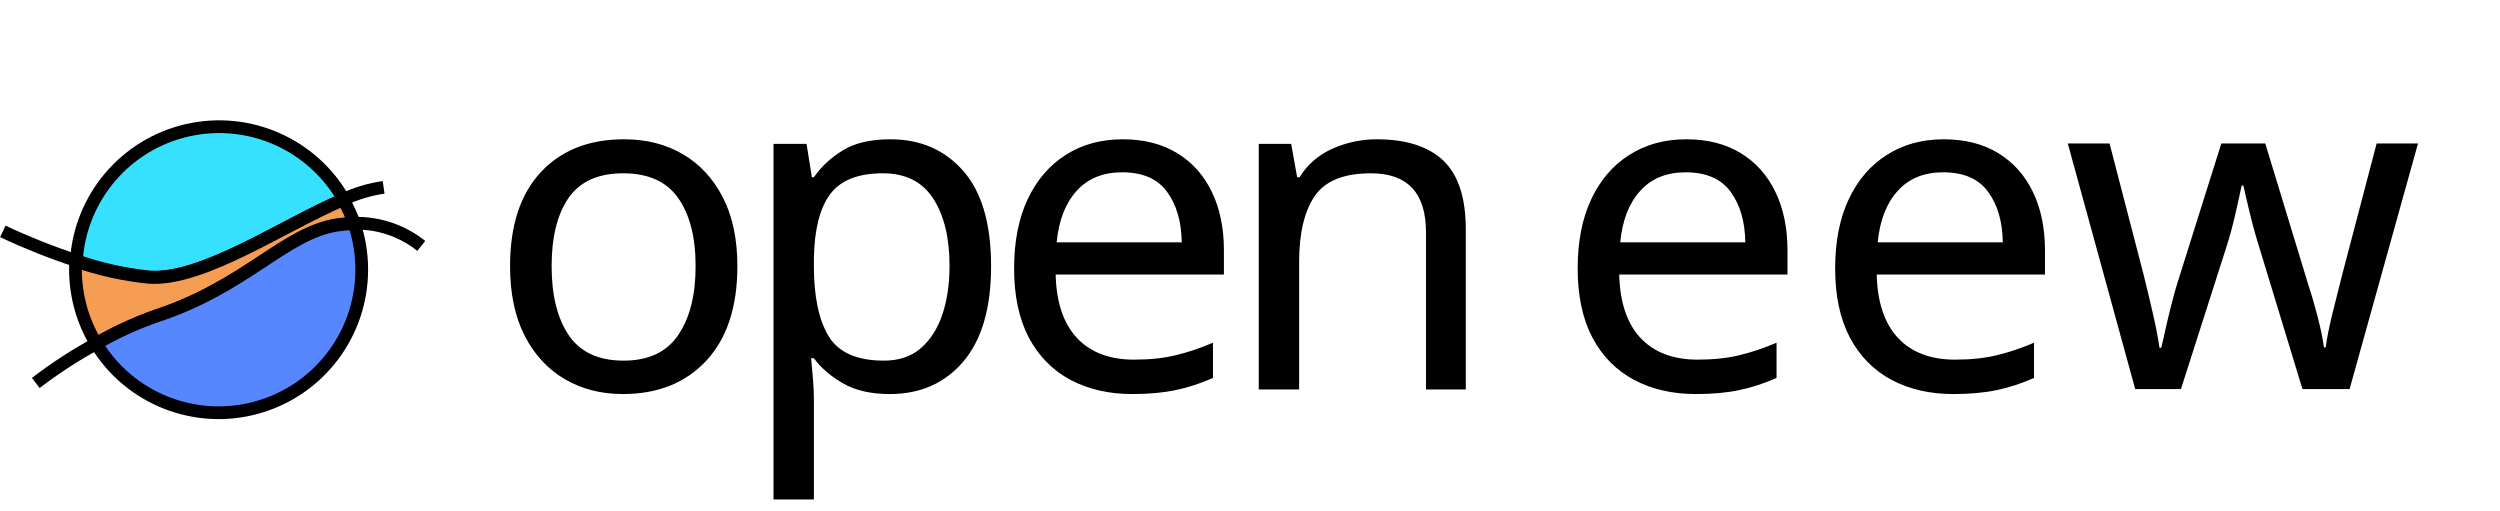
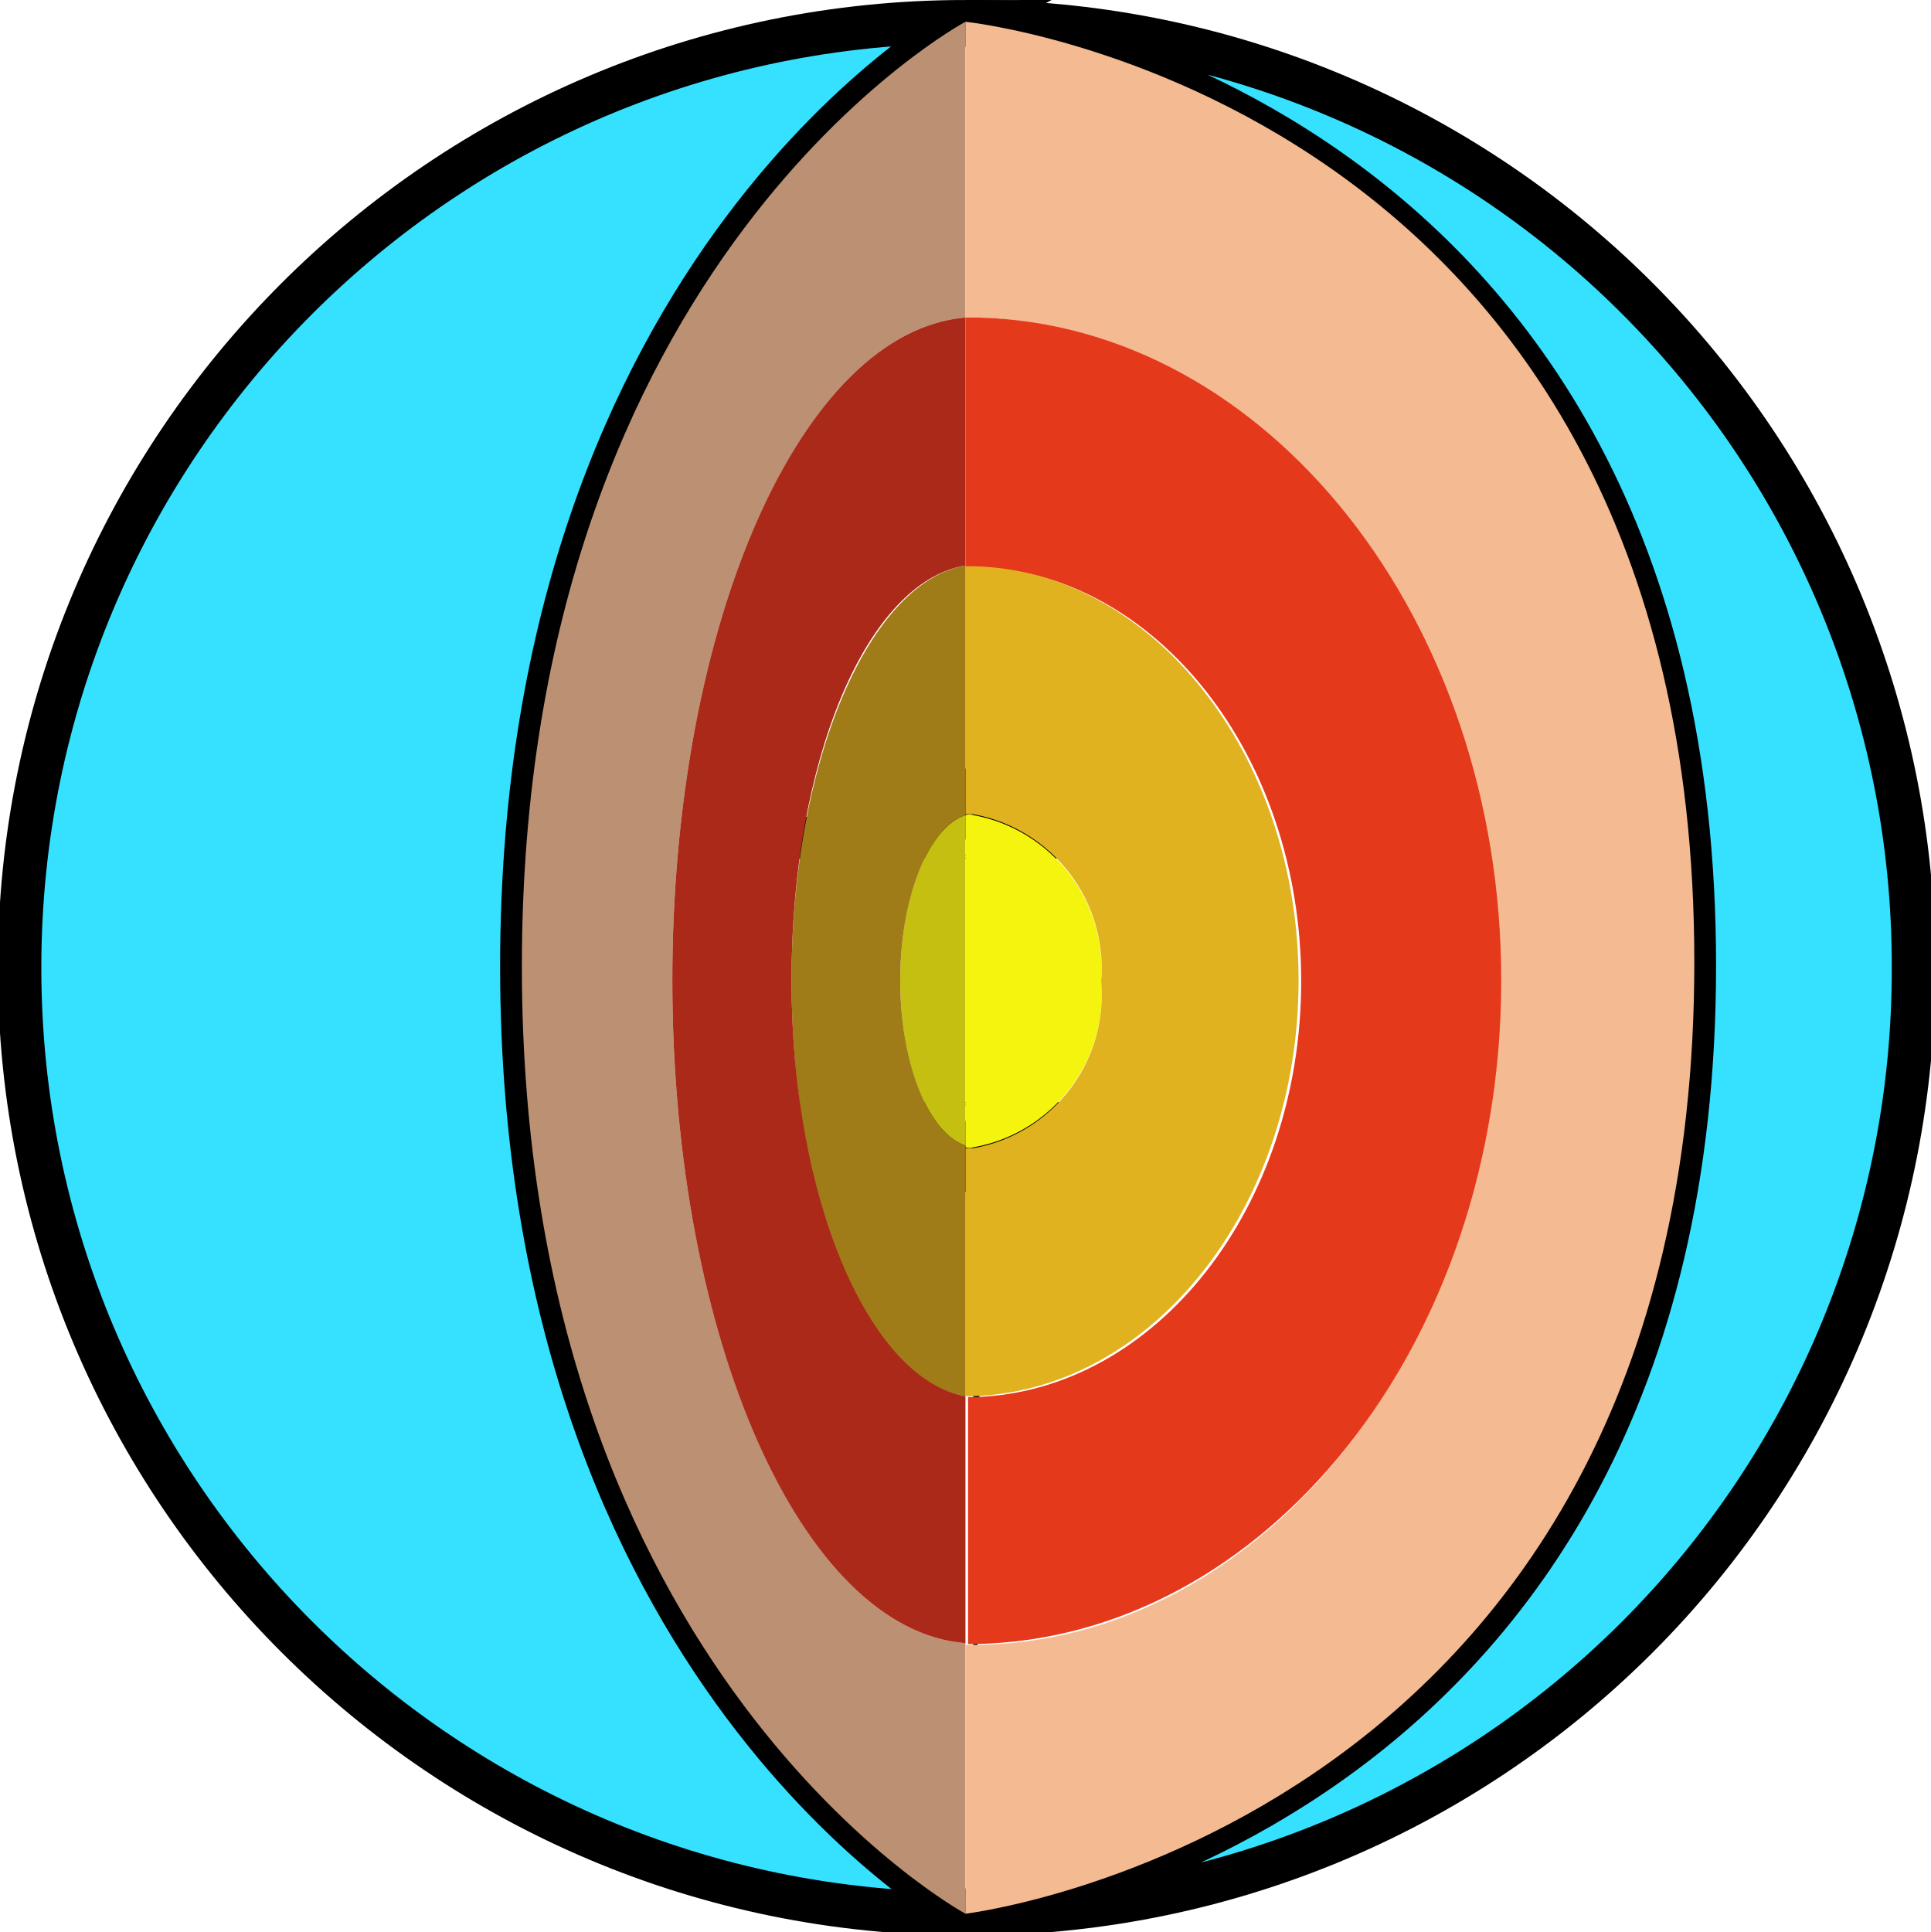
- <svg xmlns="http://www.w3.org/2000/svg" viewBox="0 0 196.42 40.07">
+ <svg xmlns="http://www.w3.org/2000/svg" viewBox="0 0 22.2 22.21">
  <defs>
-     <style>.cls-1{fill:none;}.cls-1,.cls-2,.cls-3,.cls-4{stroke:#000;stroke-miterlimit:10;}.cls-2{fill:#35e1ff;}.cls-3{fill:#f59d52;}.cls-4{fill:#5787ff;}.cls-5,.cls-6{font-size:36px;}.cls-5{font-family:Montserrat-Regular, Montserrat;letter-spacing:-0.06em;}.cls-6{font-family:Montserrat-Medium, Montserrat;font-weight:500;letter-spacing:-0.05em;}.cls-7{letter-spacing:-0.06em;}</style>
+     <style>.cls-1,.cls-2{fill:none;}.cls-1,.cls-2,.cls-3{stroke:#000;stroke-miterlimit:10;}.cls-2{stroke-width:0.25px;}.cls-3{fill:#35e1ff;stroke-width:0.5px;}.cls-4{fill:#bc9173;}.cls-5{fill:#f4ba92;}.cls-6{fill:#c4bf10;}.cls-7{fill:#f4f40f;}.cls-8{fill:#e0b220;}.cls-9{fill:#a07c18;}.cls-10{fill:#aa2918;}.cls-11{fill:#e5391c;}</style>
  </defs>
  <g id="Layer_2" data-name="Layer 2">
    <g id="Layer_1-2" data-name="Layer 1">
-       <path class="cls-1" d="M30.14,14.72a11.29,11.29,0,0,0-3.15.94" />
-       <path class="cls-1" d="M.22,18.18A50.89,50.89,0,0,0,6,20.48" />
-       <path class="cls-1" d="M27.83,17.54a8.15,8.15,0,0,1,5.27,1.78" />
-       <path class="cls-1" d="M2.81,30.09A36.17,36.17,0,0,1,7.56,27" />
-       <path class="cls-2" d="M27,15.66c-4.71,2-11,6.39-15.26,6.1A25.18,25.18,0,0,1,6,20.48a11.24,11.24,0,0,1,21-4.82Z" />
-       <path class="cls-3" d="M27.83,17.54a11.22,11.22,0,0,0-1.36.12c-4.1.66-7.16,4.83-14.14,7.13A27.56,27.56,0,0,0,7.56,27a11.21,11.21,0,0,1-1.63-5.83c0-.22,0-.44,0-.66a25.18,25.18,0,0,0,5.78,1.28c4.22.29,10.55-4.11,15.26-6.1A11.81,11.81,0,0,1,27.83,17.54Z" />
-       <path class="cls-4" d="M28.42,21.14A11.24,11.24,0,0,1,7.56,27a27.56,27.56,0,0,1,4.77-2.18c7-2.3,10-6.47,14.14-7.13a11.22,11.22,0,0,1,1.36-.12A11.27,11.27,0,0,1,28.42,21.14Z" />
-       <text class="cls-5" transform="translate(38.09 30.6)">open</text>
-       <text class="cls-6" transform="translate(121.97 30.6)">e<tspan class="cls-7" x="20.23" y="0">e</tspan>
-         <tspan x="40.1" y="0">w</tspan>
-       </text>
+       <path class="cls-1" d="M11.1,13.17v0h.09A.15.15,0,0,1,11.1,13.17Zm0-3.83v0a.15.15,0,0,1,.09,0Zm0,0v0a.15.15,0,0,1,.09,0Zm0,3.83v0h.09A.15.15,0,0,1,11.1,13.17Zm0-9.53h0Zm0,15.25v0h0Zm0-2.84h0Zm0-9.56h0Zm0,6.68v0h.09A.15.15,0,0,1,11.1,13.17Zm0-3.83v0a.15.15,0,0,1,.09,0Zm0,9.55v0h0Zm0-2.84h0Zm0-9.56h0Zm0,6.68v0h.09A.15.15,0,0,1,11.1,13.17Zm0-3.83v0a.15.15,0,0,1,.09,0Zm0-5.7h0Zm0,0h0Zm0,5.73a.15.15,0,0,1,.09,0H11.1Zm0,3.83h.09a.15.15,0,0,1-.09,0Zm0-6.71h0Zm0,9.57h0Zm0,2.85h0l0,0Zm0-15.27h0Zm0,5.7v0a.15.15,0,0,1,.09,0Zm0,3.83v0h.09A.15.15,0,0,1,11.1,13.17Zm0-6.68h0Zm0,9.56h0Zm0,2.84v0h0Zm0-9.55v0a.15.15,0,0,1,.09,0Zm0,3.83v0h.09A.15.15,0,0,1,11.1,13.17Zm0-6.68h0Zm0,9.56h0Zm0,0h0Zm0-9.56h0Zm0,6.68v0h.09A.15.15,0,0,1,11.1,13.17Zm0-3.83v0a.15.15,0,0,1,.09,0Zm0,0v0a.15.15,0,0,1,.09,0Zm0,3.83v0h.09A.15.15,0,0,1,11.1,13.17Zm0-6.68h0Zm0,9.56h0Zm0-2.88v0h.09A.15.15,0,0,1,11.1,13.17Zm0-3.83v0a.15.15,0,0,1,.09,0Zm0,0v0a.15.15,0,0,1,.09,0Zm0,3.83v0h.09A.15.15,0,0,1,11.1,13.17Z" />
+       <path class="cls-2" d="M11.1,13.17v0h.09A.15.15,0,0,1,11.1,13.17Zm0-3.83v0a.15.15,0,0,1,.09,0Zm0,0v0a.15.15,0,0,1,.09,0Zm0,3.83v0h.09A.15.15,0,0,1,11.1,13.17Zm0-9.53h0Zm0,15.25v0h0Zm0-2.84h0Zm0-9.56h0Zm0,6.68v0h.09A.15.15,0,0,1,11.1,13.17Zm0-3.83v0a.15.15,0,0,1,.09,0Zm0,6.71h0Zm0-9.56h0Zm0,6.68v0h.09A.15.15,0,0,1,11.1,13.17Zm0-3.83v0a.15.15,0,0,1,.09,0Zm0,0v0a.15.15,0,0,1,.09,0Zm0,3.83v0h.09A.15.15,0,0,1,11.1,13.17Zm0-6.68h0Zm0,9.56h0Zm0-2.88v0h.09A.15.15,0,0,1,11.1,13.17Zm0-3.83v0a.15.15,0,0,1,.09,0Zm0,0v0a.15.15,0,0,1,.09,0Zm0,3.83v0h.09A.15.15,0,0,1,11.1,13.17Z" />
+       <path class="cls-2" d="M11.1,16.06h0" />
+       <path class="cls-2" d="M11.1,6.49h0" />
+       <path class="cls-2" d="M11.24,9.34h-.05" />
+       <path class="cls-2" d="M11.24,13.2h-.05" />
+       <path class="cls-2" d="M11.26,16.06h-.07" />
+       <path class="cls-2" d="M11.26,6.49h-.07" />
+       <path class="cls-2" d="M11.24,18.91h-.05" />
+       <path class="cls-3" d="M11.1,22A10.86,10.86,0,0,1,11.1.25S6,3,6,11.11,11.1,22,11.1,22Z" />
+       <path class="cls-3" d="M22,11.11A10.85,10.85,0,0,1,11.1,22s8.38-1,8.38-10.9S11.1.25,11.1.25A10.85,10.85,0,0,1,22,11.11Z" />
+       <path class="cls-4" d="M11.1.25v3.4c-1.88.16-3.37,3.51-3.37,7.62s1.49,7.47,3.37,7.62V22S6,19.24,6,11.11,11.1.25,11.1.25Z" />
+       <path class="cls-5" d="M19.48,11.06C19.48,21,11.1,22,11.1,22V18.91h.07s0,0,0,0c3.36,0,6.07-3.45,6.07-7.63s-2.69-7.54-6-7.63H11.1V.25S19.48,1.12,19.48,11.06Z" />
+       <path class="cls-6" d="M11.1,9.37v3.8c-.42-.14-.75-.93-.75-1.9S10.68,9.51,11.1,9.37Z" />
+       <path class="cls-7" d="M12.66,11.27a1.79,1.79,0,0,1-1.47,1.92.15.15,0,0,1-.09,0V9.37a.15.15,0,0,1,.09,0A1.8,1.8,0,0,1,12.66,11.27Z" />
+       <path class="cls-8" d="M14.93,11.27c0,2.6-1.67,4.71-3.74,4.78H11.1V13.2h.09a1.79,1.79,0,0,0,1.47-1.92,1.8,1.8,0,0,0-1.47-1.92H11.1V6.5h.09C13.26,6.57,14.93,8.68,14.93,11.27Z" />
+       <path class="cls-9" d="M11.1,6.5V9.37c-.42.14-.75.94-.75,1.9s.33,1.76.75,1.9v2.88c-1.14-.19-2-2.25-2-4.78S10,6.69,11.1,6.5Z" />
+       <path class="cls-10" d="M11.1,3.65V6.5c-1.14.19-2,2.25-2,4.77s.9,4.59,2,4.78v2.84c-1.88-.15-3.37-3.5-3.37-7.62S9.22,3.81,11.1,3.65Z" />
+       <path class="cls-11" d="M17.26,11.27c0,4.18-2.71,7.58-6.07,7.63h-.06l0,0V16.06h.09c2.07-.07,3.74-2.18,3.74-4.78s-1.67-4.7-3.74-4.77H11.1V3.65h.14C14.57,3.73,17.26,7.12,17.26,11.27Z" />
    </g>
  </g>
</svg>
